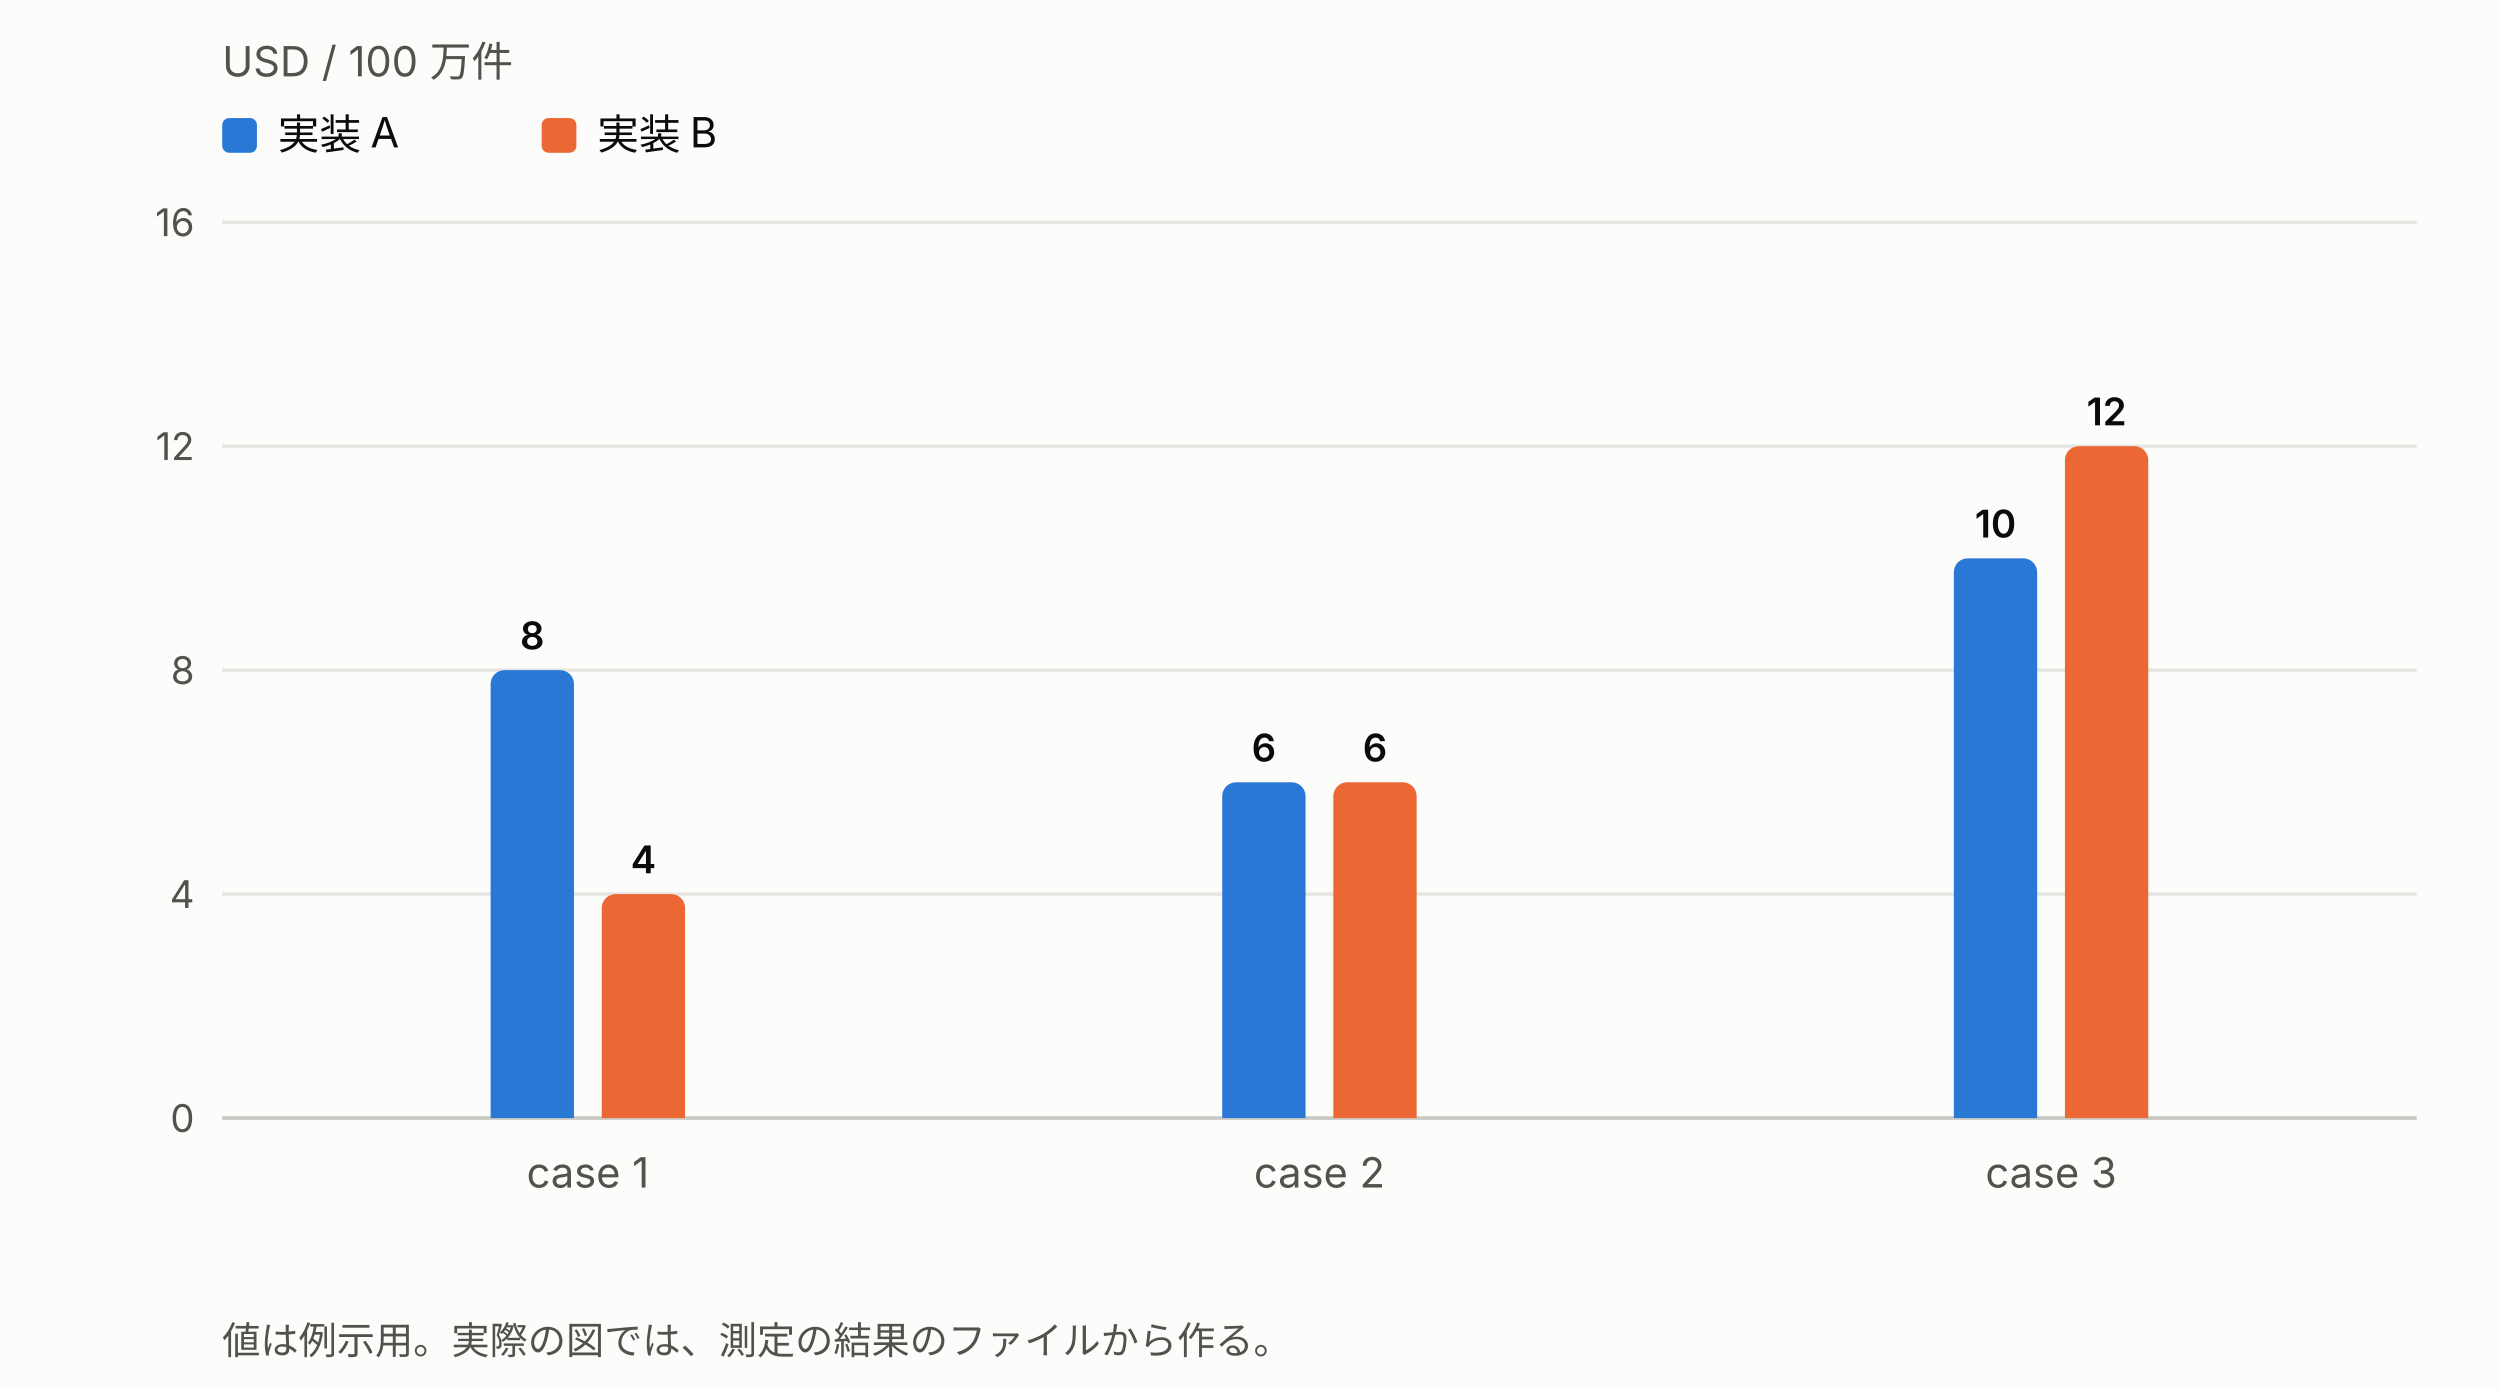
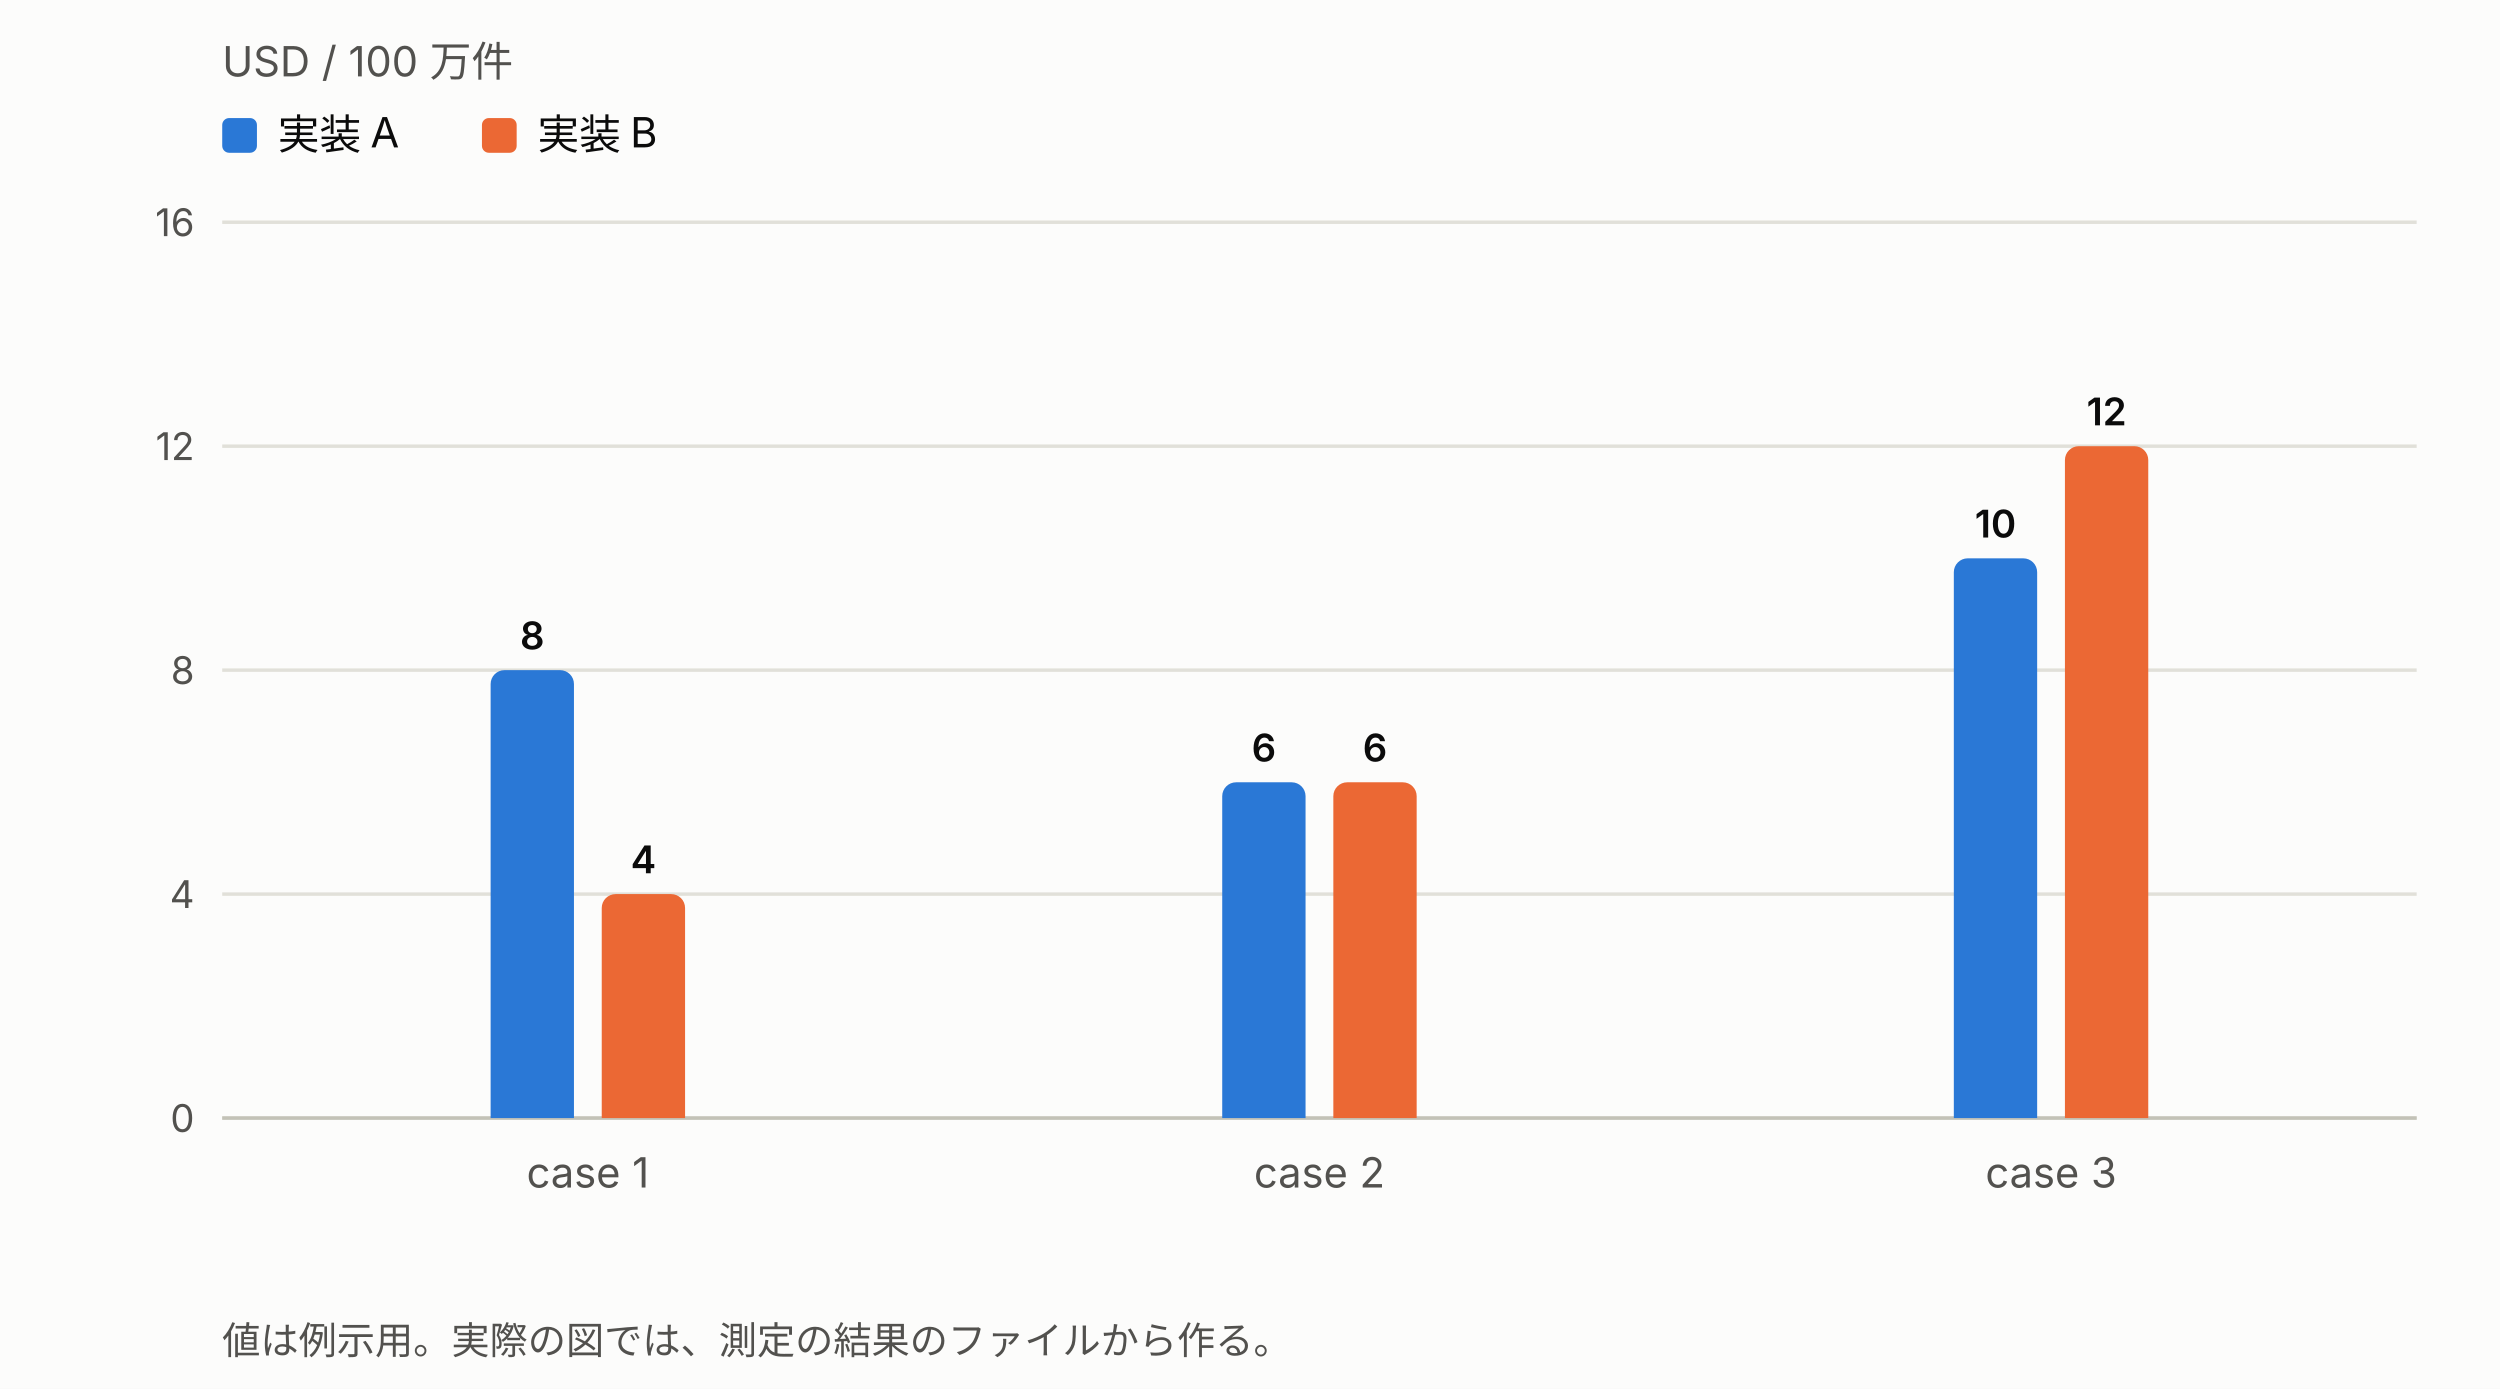
<svg xmlns="http://www.w3.org/2000/svg" viewBox="0 0 720 400" width="720" height="400" role="img" aria-labelledby="t d">
  <style>
  svg { font-family: system-ui, -apple-system, "Hiragino Sans", "Noto Sans JP", sans-serif; }
-   .bg { fill: #fcfcfb; } .ink { fill: #0b0b0b; } .ink2 { fill: #52514e; } .grid { stroke: #e6e5e1; stroke-width: 1; } .axis { stroke: #c9c8c3; stroke-width: 1; }
-   .box { fill: #ffffff; stroke: #c9c8c3; stroke-width: 1; } .grp { fill: #f4f3f0; stroke: #e6e5e1; stroke-width: 1; }
+   .bg { fill: #fcfcfb; } .ink { fill: #0b0b0b; } .ink2 { fill: #52514e; } .ink3 { fill: #898781; } .grid { stroke: #e1e0d9; stroke-width: 1; } .axis { stroke: #c3c2b7; stroke-width: 1; }
+   .box { fill: #ffffff; stroke: #c3c2b7; stroke-width: 1; } .grp { fill: #f4f3f0; stroke: #e1e0d9; stroke-width: 1; } .track { fill: #e1e0d9; }
  .k1 { fill: #e8f0fb; stroke: #2a78d6; stroke-width: 1.5; } .k2 { fill: #fdeee7; stroke: #eb6834; stroke-width: 1.5; }
+   .kadd { fill: #e6f6ef; stroke: #1baf7a; stroke-width: 1.5; } .krem { fill: #fdeceb; stroke: #e34948; stroke-width: 1.5; stroke-dasharray: 5 3; }
  .line { stroke: #52514e; stroke-width: 1.5; fill: none; } .dash { stroke: #9a9992; stroke-width: 1; stroke-dasharray: 4 3; fill: none; } .head { fill: #52514e; }
-   .s1 { fill: #2a78d6; } .s2 { fill: #eb6834; } .s3 { fill: #1baf7a; } .s4 { fill: #eda100; } .s5 { fill: #e87ba4; } .onfill { fill: #0b0b0b; }
+   .ladd { stroke: #1baf7a; stroke-width: 2; fill: none; } .lrem { stroke: #e34948; stroke-width: 1.5; stroke-dasharray: 5 3; fill: none; } .hadd { fill: #1baf7a; } .hrem { fill: #e34948; }
+   .l1, .l2, .l3, .lg { stroke-width: 2; fill: none; stroke-linejoin: round; stroke-linecap: round; } .l1 { stroke: #2a78d6; } .l2 { stroke: #eb6834; } .l3 { stroke: #1baf7a; } .lg { stroke: #898781; }
+   .link { stroke: #c3c2b7; stroke-width: 3; stroke-linecap: round; } .ring { stroke: #fcfcfb; stroke-width: 2; } .mark { stroke: #0b0b0b; stroke-width: 1.5; } .today { stroke: #0b0b0b; stroke-width: 1.5; }
+   .s1 { fill: #2a78d6; } .s2 { fill: #eb6834; } .s3 { fill: #1baf7a; } .s4 { fill: #eda100; } .s5 { fill: #e87ba4; } .gray { fill: #898781; } .onfill { fill: #0b0b0b; }
+   .h1 { fill: #cde2fb; } .h2 { fill: #86b6ef; } .h3 { fill: #3987e5; } .h4 { fill: #1c5cab; } .h5 { fill: #0d366b; }
+   .t1, .t2, .t3 { fill: #0b0b0b; } .t4, .t5 { fill: #ffffff; }
+   .ok { fill: #0ca30c; } .warn { fill: #fab219; } .bad { fill: #d03b3b; } .glyph { stroke: #ffffff; stroke-width: 2; fill: none; stroke-linecap: round; stroke-linejoin: round; }
  @media (prefers-color-scheme: dark) {
-     .bg { fill: #1a1a19; } .ink { fill: #f0efec; } .ink2 { fill: #c3c2b7; } .grid { stroke: #2e2e2c; } .axis { stroke: #4a4a46; }
-     .box { fill: #242422; stroke: #4a4a46; } .grp { fill: #20201f; stroke: #2e2e2c; }
+     .bg { fill: #1a1a19; } .ink { fill: #f0efec; } .ink2 { fill: #c3c2b7; } .ink3 { fill: #898781; } .grid { stroke: #2c2c2a; } .axis { stroke: #383835; }
+     .box { fill: #242422; stroke: #4a4a46; } .grp { fill: #20201f; stroke: #2c2c2a; } .track { fill: #2c2c2a; }
    .k1 { fill: #17263a; stroke: #3987e5; } .k2 { fill: #3a2218; stroke: #d95926; }
+     .kadd { fill: #12281f; stroke: #199e70; } .krem { fill: #3a1c1c; stroke: #e66767; }
    .line { stroke: #c3c2b7; } .dash { stroke: #7a7972; } .head { fill: #c3c2b7; }
+     .ladd { stroke: #199e70; } .lrem { stroke: #e66767; } .hadd { fill: #199e70; } .hrem { fill: #e66767; }
+     .l1 { stroke: #3987e5; } .l2 { stroke: #d95926; } .l3 { stroke: #199e70; }
+     .link { stroke: #5a5a55; } .ring { stroke: #1a1a19; } .mark { stroke: #f0efec; } .today { stroke: #f0efec; }
    .s1 { fill: #3987e5; } .s2 { fill: #d95926; } .s3 { fill: #199e70; } .s4 { fill: #c98500; } .s5 { fill: #d55181; }
+     .h1 { fill: #0d366b; } .h2 { fill: #184f95; } .h3 { fill: #256abf; } .h4 { fill: #3987e5; } .h5 { fill: #9ec5f4; }
+     .t1, .t2, .t3 { fill: #f0efec; } .t4, .t5 { fill: #0b0b0b; }
  }
</style>
  <rect class="bg" width="720" height="400" />
  <line class="grid" x1="64" x2="696" y1="322" y2="322" />
  <text x="56" y="326" class="ink2" font-size="11" text-anchor="end" font-weight="400">0</text>
  <line class="grid" x1="64" x2="696" y1="257.5" y2="257.5" />
  <text x="56" y="261.5" class="ink2" font-size="11" text-anchor="end" font-weight="400">4</text>
  <line class="grid" x1="64" x2="696" y1="193" y2="193" />
  <text x="56" y="197" class="ink2" font-size="11" text-anchor="end" font-weight="400">8</text>
  <line class="grid" x1="64" x2="696" y1="128.5" y2="128.5" />
  <text x="56" y="132.5" class="ink2" font-size="11" text-anchor="end" font-weight="400">12</text>
  <line class="grid" x1="64" x2="696" y1="64" y2="64" />
  <text x="56" y="68" class="ink2" font-size="11" text-anchor="end" font-weight="400">16</text>
  <line class="axis" x1="64" x2="696" y1="322" y2="322" />
  <text x="64" y="22" class="ink2" font-size="12" text-anchor="start" font-weight="400">USD / 100 万件</text>
  <rect class="s1" x="64" y="34" width="10" height="10" rx="2" />
  <text x="80" y="43" class="ink" font-size="12" text-anchor="start" font-weight="400">実装 A</text>
-   <rect class="s2" x="156" y="34" width="10" height="10" rx="2" />
-   <text x="172" y="43" class="ink" font-size="12" text-anchor="start" font-weight="400">実装 B</text>
+   <rect class="s2" x="138.8" y="34" width="10" height="10" rx="2" />
+   <text x="154.8" y="43" class="ink" font-size="12" text-anchor="start" font-weight="400">実装 B</text>
  <path class="s1" d="M141.3,322 L141.3,197 A4,4 0 0 1 145.3,193 L161.3,193 A4,4 0 0 1 165.3,197 L165.3,322 Z" />
  <text x="153.3" y="187" class="ink" font-size="11" text-anchor="middle" font-weight="600">8</text>
  <path class="s2" d="M173.3,322 L173.3,261.5 A4,4 0 0 1 177.3,257.5 L193.3,257.5 A4,4 0 0 1 197.3,261.5 L197.3,322 Z" />
  <text x="185.3" y="251.5" class="ink" font-size="11" text-anchor="middle" font-weight="600">4</text>
  <text x="169.3" y="342" class="ink2" font-size="12" text-anchor="middle" font-weight="400">case 1</text>
  <path class="s1" d="M352,322 L352,229.3 A4,4 0 0 1 356,225.3 L372,225.3 A4,4 0 0 1 376,229.3 L376,322 Z" />
  <text x="364" y="219.3" class="ink" font-size="11" text-anchor="middle" font-weight="600">6</text>
  <path class="s2" d="M384,322 L384,229.3 A4,4 0 0 1 388,225.3 L404,225.3 A4,4 0 0 1 408,229.3 L408,322 Z" />
  <text x="396" y="219.3" class="ink" font-size="11" text-anchor="middle" font-weight="600">6</text>
  <text x="380" y="342" class="ink2" font-size="12" text-anchor="middle" font-weight="400">case 2</text>
  <path class="s1" d="M562.7,322 L562.7,164.8 A4,4 0 0 1 566.7,160.8 L582.7,160.8 A4,4 0 0 1 586.7,164.8 L586.7,322 Z" />
  <text x="574.7" y="154.8" class="ink" font-size="11" text-anchor="middle" font-weight="600">10</text>
  <path class="s2" d="M594.7,322 L594.7,132.5 A4,4 0 0 1 598.7,128.5 L614.7,128.5 A4,4 0 0 1 618.7,132.5 L618.7,322 Z" />
  <text x="606.7" y="122.5" class="ink" font-size="11" text-anchor="middle" font-weight="600">12</text>
  <text x="590.7" y="342" class="ink2" font-size="12" text-anchor="middle" font-weight="400">case 3</text>
  <text x="64" y="390" class="ink2" font-size="11" text-anchor="start" font-weight="400">値は例示用。実際の図では、測定の結果のファイルから作る。</text>
</svg>
